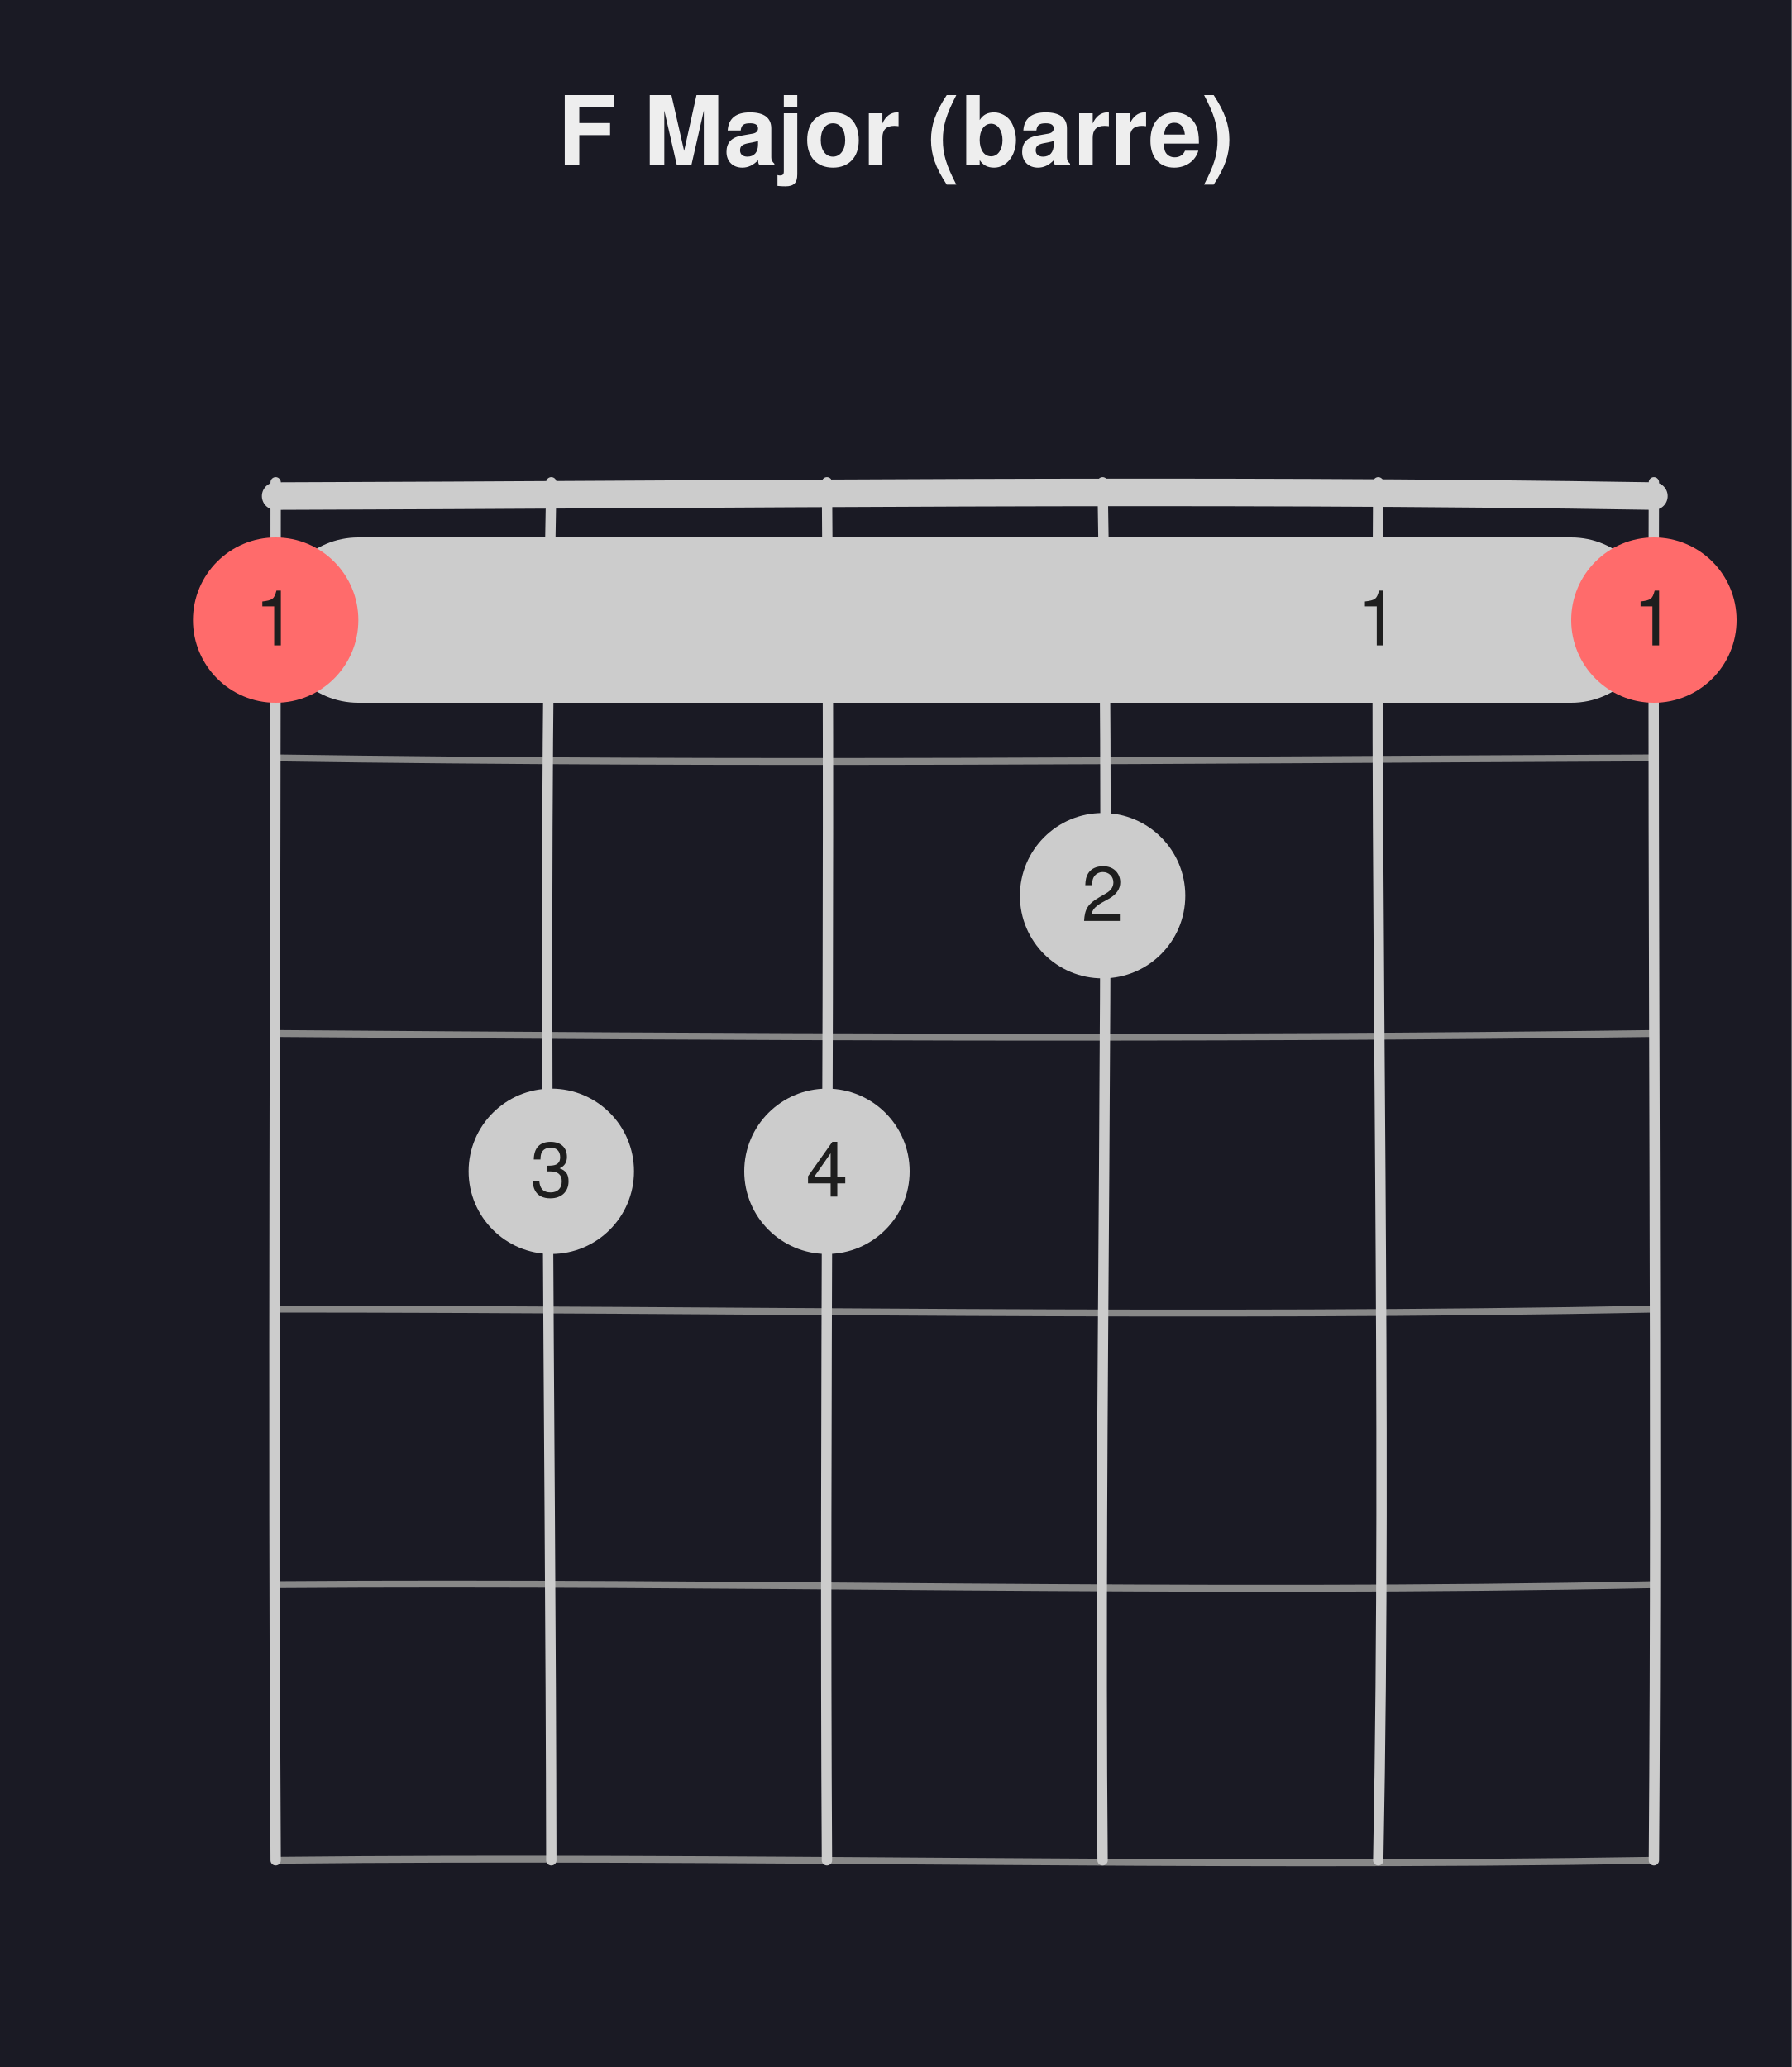
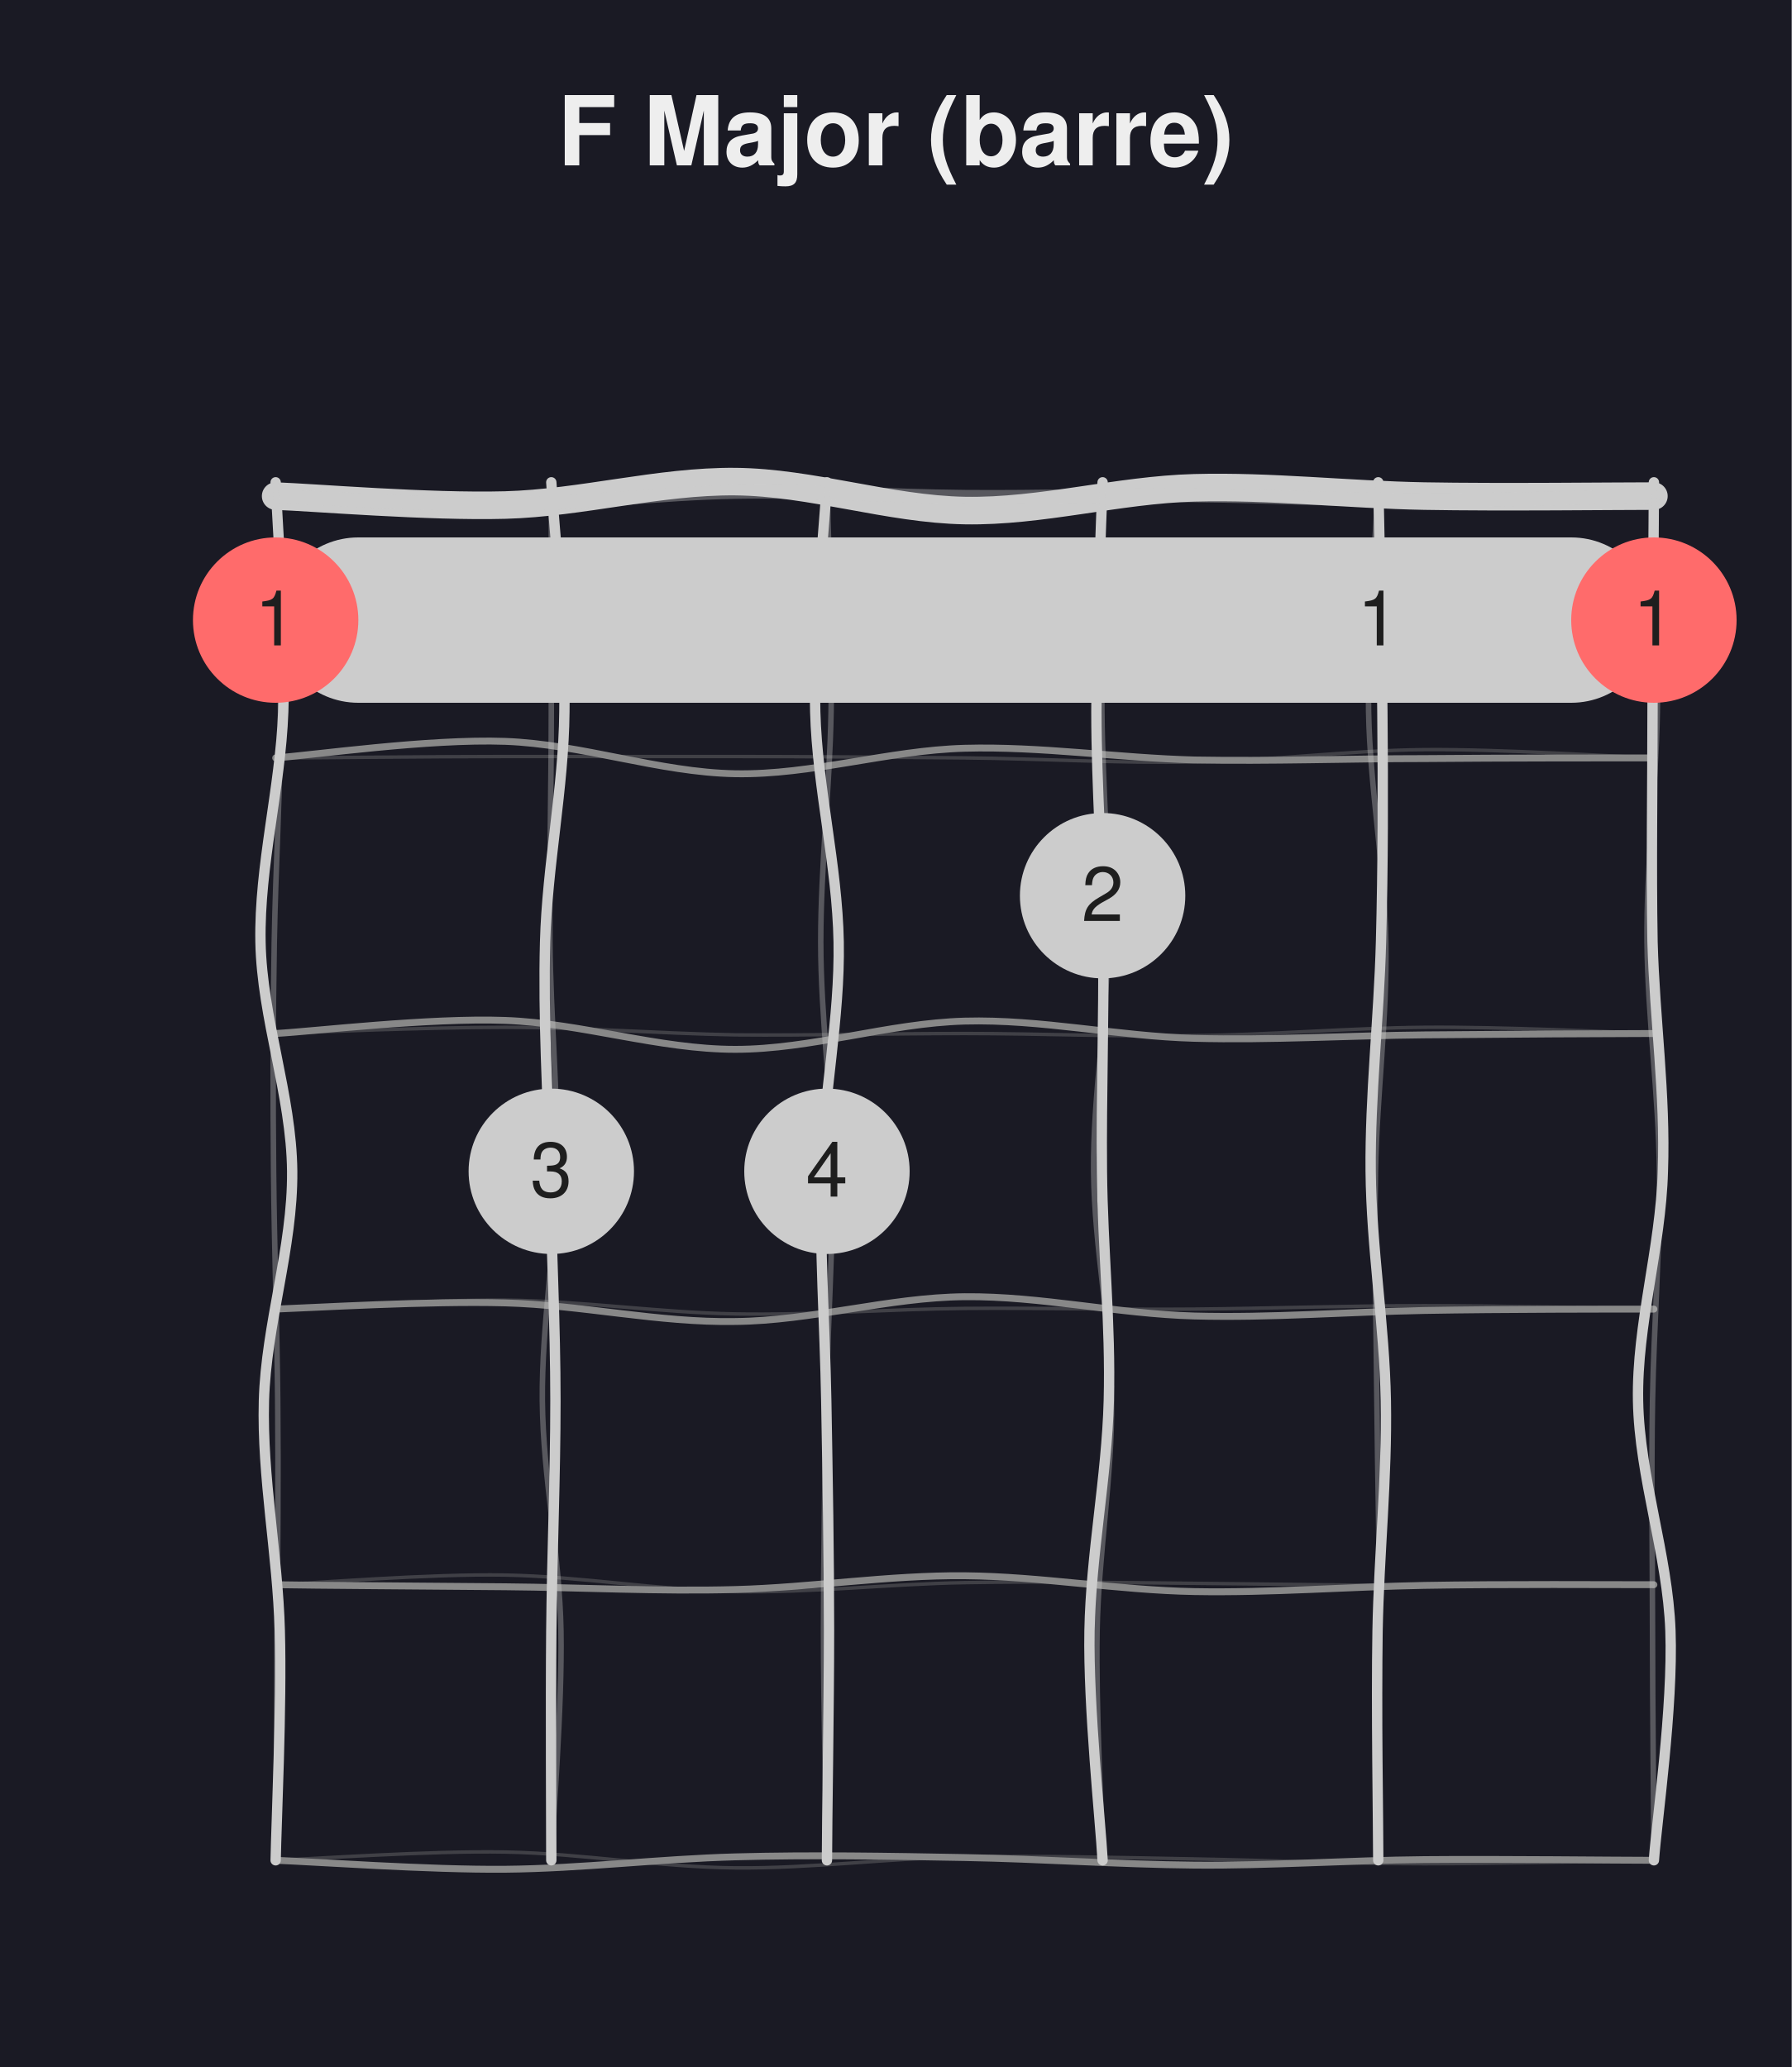
<svg xmlns="http://www.w3.org/2000/svg" width="260" height="300">
  <rect x="0" y="0" width="260" height="300" fill="#1a1a24" />
-   <path stroke="#cccccc" stroke-width="4" stroke-linecap="round" d="M 40 72 C 106.7,71.8 173.3,70.9 240,72" fill="none" />
-   <path stroke="#888888" stroke-width="1" stroke-linecap="round" d="M 40 110 C 106.7,111 173.3,110.3 240,110" fill="none" />
-   <path stroke="#888888" stroke-width="1" stroke-linecap="round" d="M 40 150 C 106.7,150.5 173.3,150.9 240,150" fill="none" />
-   <path stroke="#888888" stroke-width="1" stroke-linecap="round" d="M 40 190 C 106.7,190 173.3,191.3 240,190" fill="none" />
-   <path stroke="#888888" stroke-width="1" stroke-linecap="round" d="M 40 230 C 106.7,229.5 173.3,231.4 240,230" fill="none" />
-   <path stroke="#888888" stroke-width="1" stroke-linecap="round" d="M 40 270 C 106.7,269.3 173.3,271.1 240,270" fill="none" />
-   <path stroke="#cccccc" stroke-width="1.5" stroke-linecap="round" d="M 40 70 C 40,136.7 39.6,203.3 40,270" fill="none" />
-   <path stroke="#cccccc" stroke-width="1.5" stroke-linecap="round" d="M 80 70 C 78.7,136.7 79.9,203.3 80,270" fill="none" />
-   <path stroke="#cccccc" stroke-width="1.5" stroke-linecap="round" d="M 120 70 C 120.5,136.7 119.6,203.3 120,270" fill="none" />
-   <path stroke="#cccccc" stroke-width="1.5" stroke-linecap="round" d="M 160 70 C 161.2,136.7 159.4,203.3 160,270" fill="none" />
-   <path stroke="#cccccc" stroke-width="1.5" stroke-linecap="round" d="M 200 70 C 199.5,136.7 201.3,203.3 200,270" fill="none" />
-   <path stroke="#cccccc" stroke-width="1.5" stroke-linecap="round" d="M 240 70 C 239.8,136.7 240.5,203.3 240,270" fill="none" />
+   <g>
+     <path stroke="#cccccc" stroke-width="4" stroke-linecap="round" d="M 40 72 C 45.5,72.2 62.2,73.6 73.3,73.3 C 84.4,73 95.6,69.8 106.7,69.9 C 117.8,70 128.9,73.9 140,74.1 C 151.1,74.3 162.2,71.1 173.3,70.8 C 184.4,70.5 195.6,71.8 206.7,72 C 217.8,72.2 234.4,72 240,72" fill="none" />
+     <path stroke="#cccccc" stroke-width="2" stroke-linecap="round" d="M 40 72 C 45.5,72.2 62.2,73.3 73.3,73.2 C 84.4,73.1 95.6,71.6 106.7,71.4 C 117.8,71.2 128.9,72 140,72.1 C 151.1,72.2 162.2,71.8 173.3,71.9 C 184.4,72 195.6,72.6 206.7,72.6 C 217.8,72.6 234.4,72.1 240,72" fill="none" stroke-opacity="0.35" />
+   </g>
+   <g>
+     <path stroke="#888888" stroke-width="1" stroke-linecap="round" d="M 40 110 C 45.5,109.6 62.2,107.2 73.3,107.6 C 84.4,108 95.6,112.1 106.7,112.3 C 117.8,112.5 128.9,108.9 140,108.6 C 151.1,108.3 162.2,110 173.3,110.3 C 184.4,110.5 195.6,110.1 206.7,110.1 C 217.8,110 234.4,110 240,110" fill="none" />
+     <path stroke="#888888" stroke-width="0.5" stroke-linecap="round" d="M 40 110 C 45.5,110 62.2,109.8 73.3,109.8 C 84.4,109.8 95.6,109.8 106.7,109.8 C 117.8,109.8 128.9,109.9 140,110 C 151.1,110.1 162.2,110.8 173.3,110.6 C 184.4,110.4 195.6,108.9 206.7,108.8 C 217.8,108.7 234.4,109.8 240,110" fill="none" stroke-opacity="0.35" />
+   </g>
+   <g>
+     <path stroke="#888888" stroke-width="1" stroke-linecap="round" d="M 40 150 C 45.5,149.7 62.2,147.7 73.3,148.1 C 84.4,148.5 95.6,152.3 106.7,152.3 C 117.8,152.3 128.9,148.5 140,148.2 C 151.1,147.9 162.2,150.4 173.3,150.7 C 184.4,151 195.6,150.3 206.7,150.2 C 217.8,150.1 234.4,150 240,150" fill="none" />
+     <path stroke="#888888" stroke-width="0.5" stroke-linecap="round" d="M 40 150 C 45.5,149.8 62.2,149.1 73.3,149.1 C 84.4,149.1 95.6,150 106.7,150.2 C 117.8,150.3 128.9,150 140,150 C 151.1,150 162.2,150.5 173.3,150.3 C 184.4,150.2 195.6,149.2 206.7,149.1 C 217.8,149 234.4,149.8 240,150" fill="none" stroke-opacity="0.35" />
+   </g>
+   <g>
+     <path stroke="#888888" stroke-width="1" stroke-linecap="round" d="M 40 190 C 45.5,189.8 62.2,188.8 73.3,189.1 C 84.4,189.4 95.6,192 106.7,191.8 C 117.8,191.7 128.9,188.3 140,188.2 C 151.1,188.1 162.2,190.7 173.3,191 C 184.4,191.3 195.6,190.4 206.7,190.2 C 217.8,190 234.4,190 240,190" fill="none" />
+     <path stroke="#888888" stroke-width="0.5" stroke-linecap="round" d="M 40 190 C 45.5,189.8 62.2,188.6 73.3,188.7 C 84.4,188.8 95.6,190.5 106.7,190.7 C 117.8,190.9 128.9,190 140,189.9 C 151.1,189.8 162.2,190.1 173.3,190 C 184.4,189.9 195.6,189.5 206.7,189.5 C 217.8,189.5 234.4,189.9 240,190" fill="none" stroke-opacity="0.35" />
+   </g>
+   <g>
+     <path stroke="#888888" stroke-width="1" stroke-linecap="round" d="M 40 230 C 45.5,230.1 62.2,230.2 73.3,230.3 C 84.4,230.4 95.6,231 106.7,230.7 C 117.8,230.4 128.9,228.6 140,228.7 C 151.1,228.8 162.2,230.8 173.3,231 C 184.4,231.2 195.6,230.3 206.7,230.1 C 217.8,229.9 234.4,230 240,230" fill="none" />
+     <path stroke="#888888" stroke-width="0.5" stroke-linecap="round" d="M 40 230 C 45.5,229.8 62.2,228.4 73.3,228.6 C 84.4,228.8 95.6,230.8 106.7,231 C 117.8,231.2 128.9,229.9 140,229.7 C 151.1,229.5 162.2,229.7 173.3,229.8 C 184.4,229.9 195.6,230.1 206.7,230.1 C 217.8,230.1 234.4,230 240,230" fill="none" stroke-opacity="0.35" />
+   </g>
+   <g>
+     <path stroke="#888888" stroke-width="1" stroke-linecap="round" d="M 40 270 C 45.5,270.2 62.2,271.4 73.3,271.3 C 84.4,271.2 95.6,269.8 106.7,269.5 C 117.8,269.2 128.9,269.4 140,269.6 C 151.1,269.8 162.2,270.6 173.3,270.7 C 184.4,270.8 195.6,270 206.7,269.9 C 217.8,269.8 234.4,270 240,270" fill="none" />
+     <path stroke="#888888" stroke-width="0.5" stroke-linecap="round" d="M 40 270 C 45.5,269.8 62.2,268.6 73.3,268.8 C 84.4,269 95.6,271 106.7,271.1 C 117.8,271.2 128.9,269.7 140,269.5 C 151.1,269.3 162.2,269.6 173.3,269.8 C 184.4,270 195.6,270.5 206.7,270.5 C 217.8,270.5 234.4,270.1 240,270" fill="none" stroke-opacity="0.35" />
+   </g>
+   <g>
+     <path stroke="#cccccc" stroke-width="1.5" stroke-linecap="round" d="M 40 70 C 40.2,75.5 41.5,92.2 41.1,103.3 C 40.7,114.4 37.6,125.6 37.8,136.7 C 38,147.8 42.3,158.9 42.4,170 C 42.5,181.1 38.6,192.2 38.3,203.3 C 38,214.4 40.3,225.6 40.6,236.7 C 40.9,247.8 40.1,264.4 40,270" fill="none" />
+     <path stroke="#cccccc" stroke-width="0.8" stroke-linecap="round" d="M 40 70 C 40.1,75.5 40.7,92.2 40.7,103.3 C 40.7,114.4 40,125.6 39.8,136.7 C 39.6,147.8 39.6,158.9 39.7,170 C 39.8,181.1 40.2,192.2 40.3,203.3 C 40.4,214.4 40.3,225.6 40.2,236.7 C 40.2,247.8 40,264.4 40,270" fill="none" stroke-opacity="0.35" />
+   </g>
+   <g>
+     <path stroke="#cccccc" stroke-width="1.5" stroke-linecap="round" d="M 80 70 C 80.3,75.5 82.1,92.2 81.9,103.3 C 81.8,114.4 79.4,125.6 79.1,136.7 C 78.8,147.8 79.5,158.9 79.8,170 C 80,181.1 80.6,192.2 80.6,203.3 C 80.6,214.4 80.1,225.6 80,236.7 C 79.9,247.8 80,264.4 80,270" fill="none" />
+     <path stroke="#cccccc" stroke-width="0.8" stroke-linecap="round" d="M 80 70 C 80,75.5 80,92.2 80,103.3 C 80,114.4 79.7,125.6 79.8,136.7 C 79.9,147.8 81,158.9 80.8,170 C 80.6,181.1 78.6,192.2 78.7,203.3 C 78.8,214.4 81.2,225.6 81.4,236.7 C 81.6,247.8 80.2,264.4 80,270" fill="none" stroke-opacity="0.35" />
+   </g>
+   <g>
+     <path stroke="#cccccc" stroke-width="1.5" stroke-linecap="round" d="M 120 70 C 119.7,75.5 118,92.2 118.3,103.3 C 118.6,114.4 121.5,125.6 121.7,136.7 C 121.9,147.8 119.5,158.9 119.2,170 C 118.9,181.1 119.7,192.2 119.9,203.3 C 120.1,214.4 120.3,225.6 120.3,236.7 C 120.3,247.8 120,264.4 120,270" fill="none" />
+     <path stroke="#cccccc" stroke-width="0.8" stroke-linecap="round" d="M 120 70 C 120.1,75.5 120.8,92.2 120.6,103.3 C 120.4,114.4 119.1,125.6 119.1,136.7 C 119.1,147.8 120.7,158.9 120.8,170 C 120.9,181.1 120.1,192.2 119.9,203.3 C 119.7,214.4 119.5,225.6 119.5,236.7 C 119.5,247.8 119.9,264.4 120,270" fill="none" stroke-opacity="0.35" />
+   </g>
+   <g>
+     <path stroke="#cccccc" stroke-width="1.5" stroke-linecap="round" d="M 160 70 C 159.8,75.5 159.1,92.2 159.1,103.3 C 159.1,114.4 160,125.6 160.1,136.7 C 160.2,147.8 159.8,158.9 159.9,170 C 160,181.1 161.2,192.2 160.9,203.3 C 160.6,214.4 158.3,225.6 158.1,236.7 C 157.9,247.8 159.7,264.4 160,270" fill="none" />
+     <path stroke="#cccccc" stroke-width="0.8" stroke-linecap="round" d="M 160 70 C 160,75.5 159.8,92.2 159.9,103.3 C 160,114.4 161,125.6 160.8,136.7 C 160.6,147.8 158.6,158.9 158.7,170 C 158.8,181.1 161.2,192.2 161.3,203.3 C 161.4,214.4 159.4,225.6 159.2,236.7 C 159,247.8 159.9,264.4 160,270" fill="none" stroke-opacity="0.35" />
+   </g>
+   <g>
+     <path stroke="#cccccc" stroke-width="1.5" stroke-linecap="round" d="M 200 70 C 200.1,75.5 200.5,92.2 200.6,103.3 C 200.7,114.4 200.7,125.6 200.4,136.7 C 200.1,147.8 198.8,158.9 198.9,170 C 199,181.1 200.9,192.2 201.1,203.3 C 201.3,214.4 200.1,225.6 199.9,236.7 C 199.7,247.8 200,264.4 200,270" fill="none" />
+     <path stroke="#cccccc" stroke-width="0.8" stroke-linecap="round" d="M 200 70 C 199.8,75.5 198.4,92.2 198.6,103.3 C 198.8,114.4 200.9,125.6 201.1,136.7 C 201.3,147.8 199.8,158.9 199.6,170 C 199.4,181.1 199.7,192.2 199.8,203.3 C 199.9,214.4 200.2,225.6 200.2,236.7 C 200.2,247.8 200,264.4 200,270" fill="none" stroke-opacity="0.35" />
+   </g>
+   <g>
+     <path stroke="#cccccc" stroke-width="1.5" stroke-linecap="round" d="M 240 70 C 240,75.5 239.8,92.2 239.8,103.3 C 239.8,114.4 239.6,125.6 239.8,136.7 C 240.1,147.8 241.7,158.9 241.3,170 C 241,181.1 237.5,192.2 237.7,203.3 C 237.9,214.4 242,225.6 242.4,236.7 C 242.8,247.8 240.4,264.4 240,270" fill="none" />
+     <path stroke="#cccccc" stroke-width="0.8" stroke-linecap="round" d="M 240 70 C 240.1,75.5 240.7,92.2 240.5,103.3 C 240.3,114.4 238.9,125.6 239,136.7 C 239.1,147.8 240.7,158.9 240.8,170 C 240.9,181.1 240,192.2 239.8,203.3 C 239.6,214.4 239.8,225.6 239.8,236.7 C 239.8,247.8 240,264.4 240,270" fill="none" stroke-opacity="0.35" />
+   </g>
  <text x="130" y="24" text-anchor="middle" dominant-baseline="auto" fill="#eeeeee" font-family="Helvetica, Arial, sans-serif" font-size="14" font-weight="bold">F Major (barre)</text>
  <rect x="40" y="78" width="200" height="24" rx="12" ry="12" fill="#cccccc" />
  <circle cx="40" cy="90" r="12" fill="#ff6b6b" />
  <text x="40" y="90" text-anchor="middle" dominant-baseline="middle" fill="#1e1e1e" font-family="Helvetica, Arial, sans-serif" font-size="11">1</text>
  <circle cx="80" cy="170" r="12" fill="#cccccc" />
  <text x="80" y="170" text-anchor="middle" dominant-baseline="middle" fill="#1e1e1e" font-family="Helvetica, Arial, sans-serif" font-size="11">3</text>
  <circle cx="120" cy="170" r="12" fill="#cccccc" />
  <text x="120" y="170" text-anchor="middle" dominant-baseline="middle" fill="#1e1e1e" font-family="Helvetica, Arial, sans-serif" font-size="11">4</text>
  <circle cx="160" cy="130" r="12" fill="#cccccc" />
  <text x="160" y="130" text-anchor="middle" dominant-baseline="middle" fill="#1e1e1e" font-family="Helvetica, Arial, sans-serif" font-size="11">2</text>
  <circle cx="200" cy="90" r="12" fill="#cccccc" />
  <text x="200" y="90" text-anchor="middle" dominant-baseline="middle" fill="#1e1e1e" font-family="Helvetica, Arial, sans-serif" font-size="11">1</text>
  <circle cx="240" cy="90" r="12" fill="#ff6b6b" />
  <text x="240" y="90" text-anchor="middle" dominant-baseline="middle" fill="#1e1e1e" font-family="Helvetica, Arial, sans-serif" font-size="11">1</text>
</svg>
